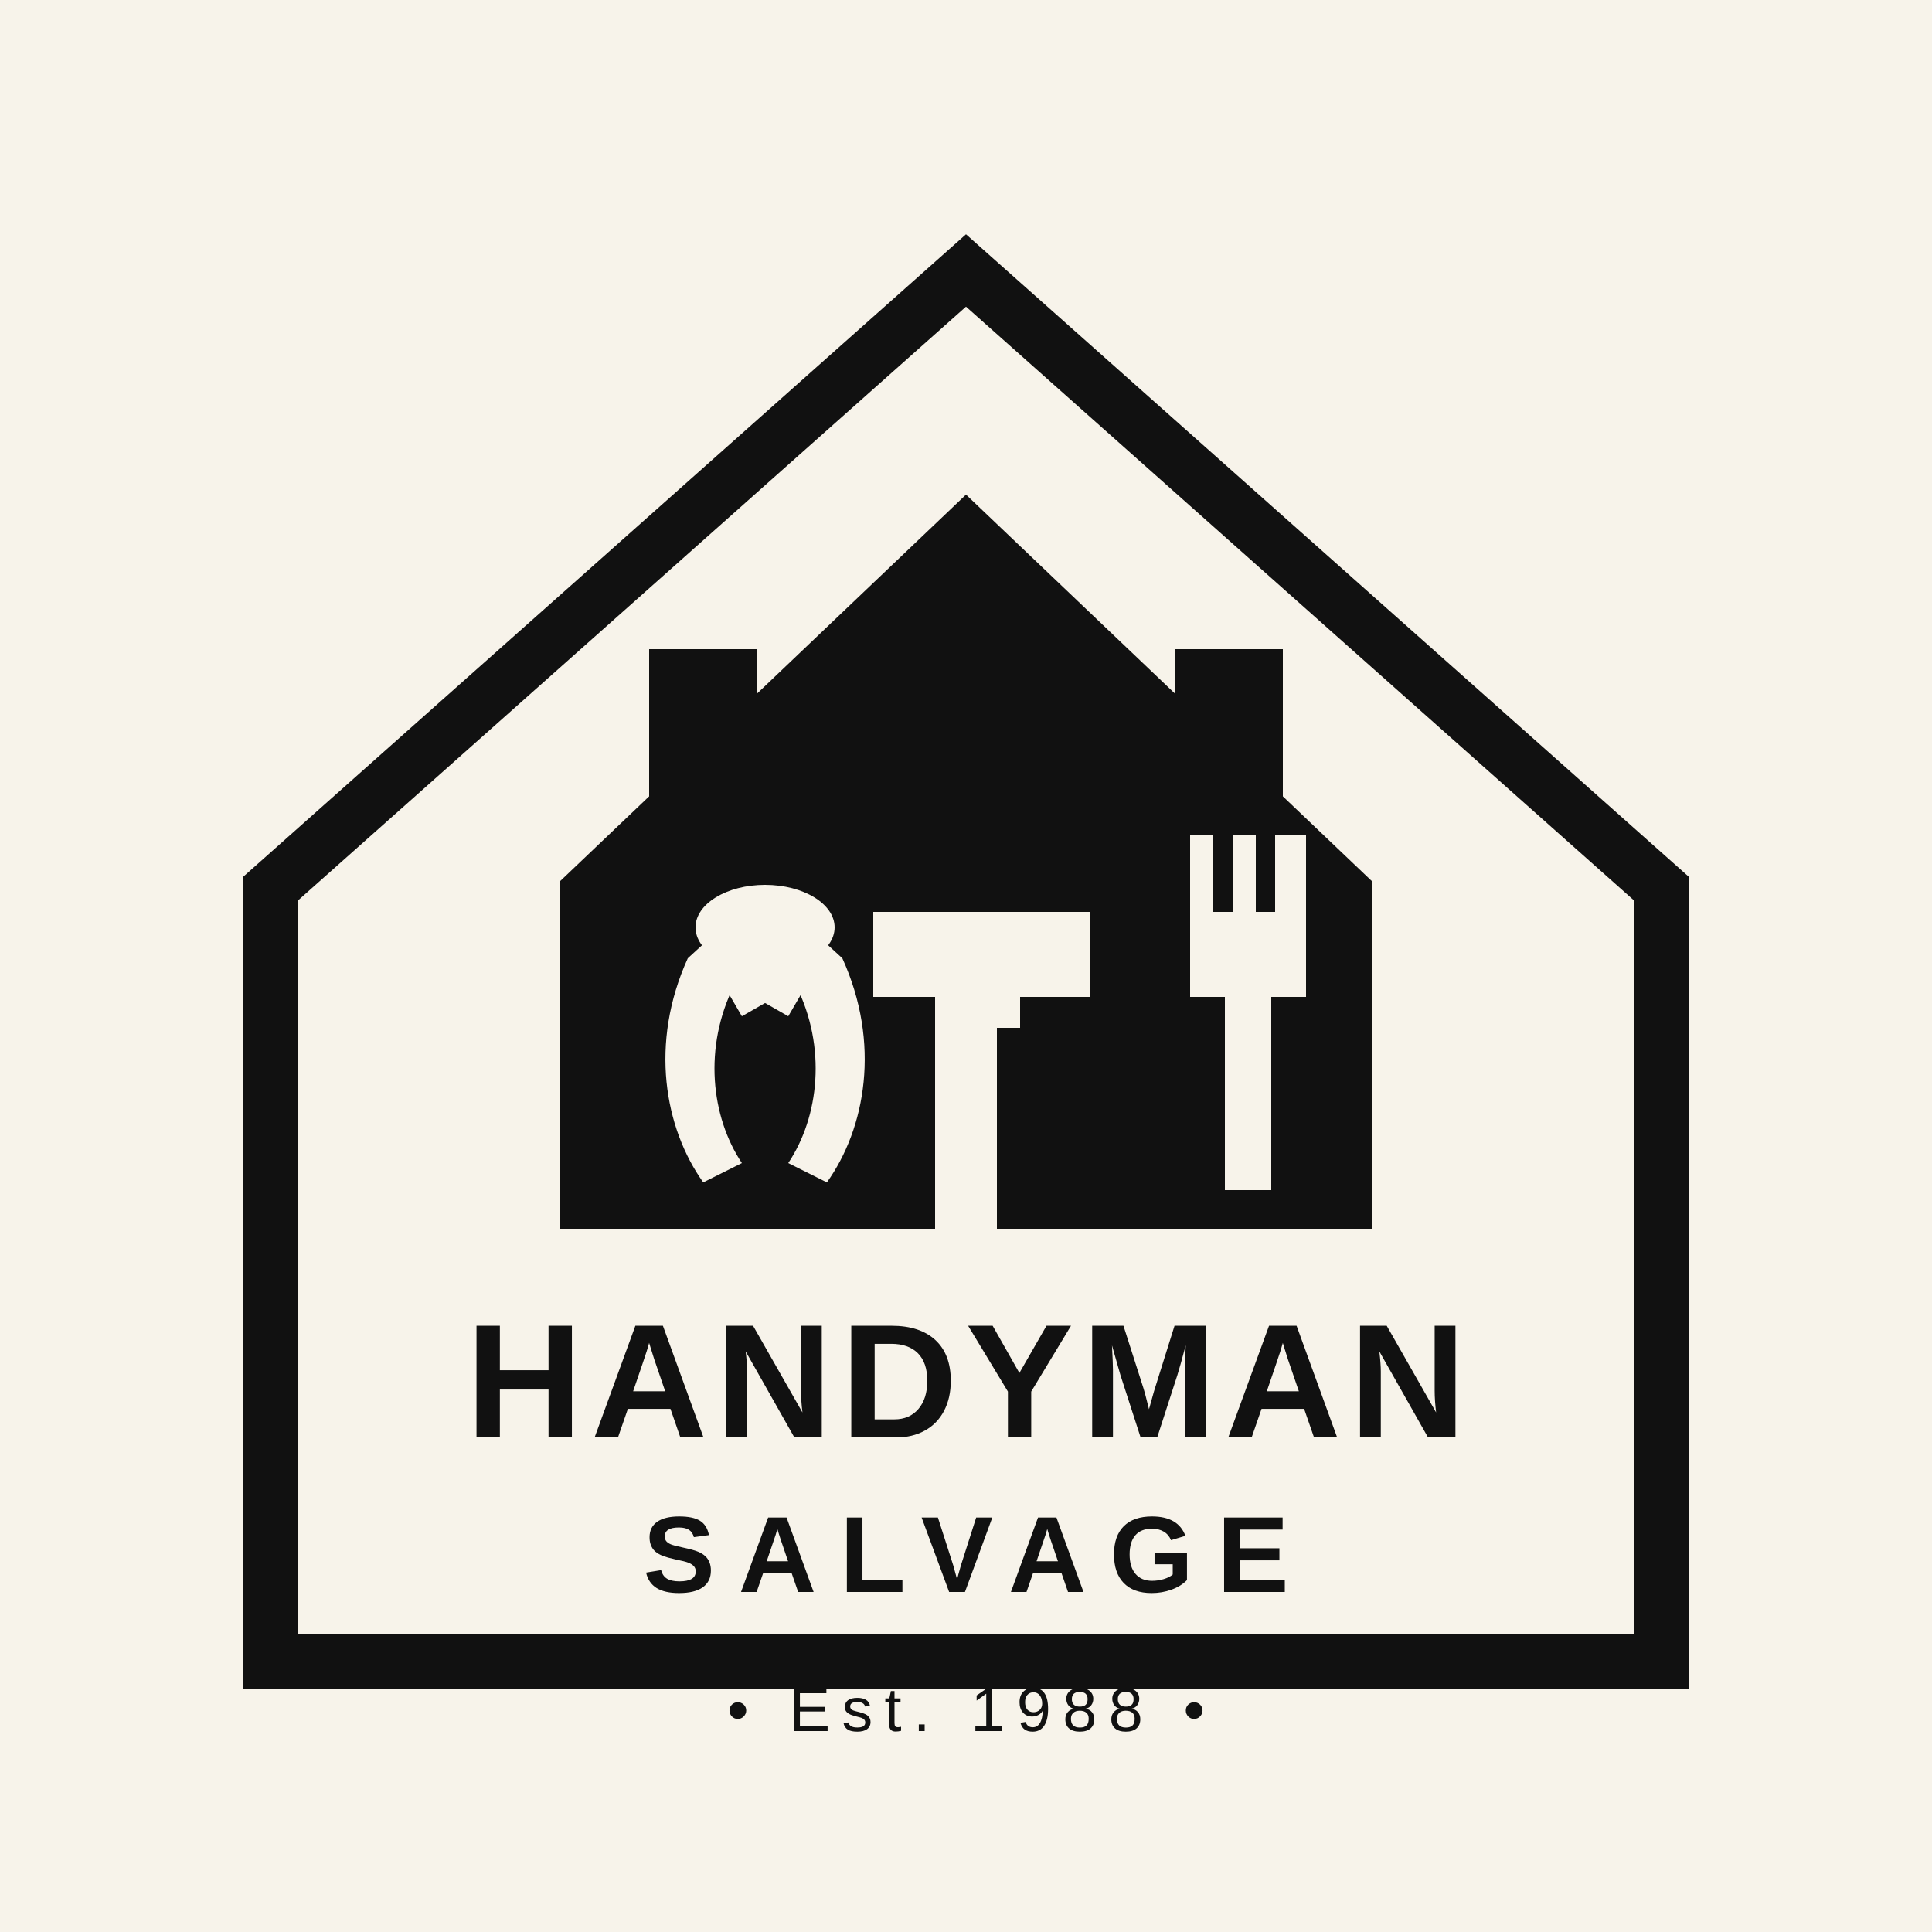
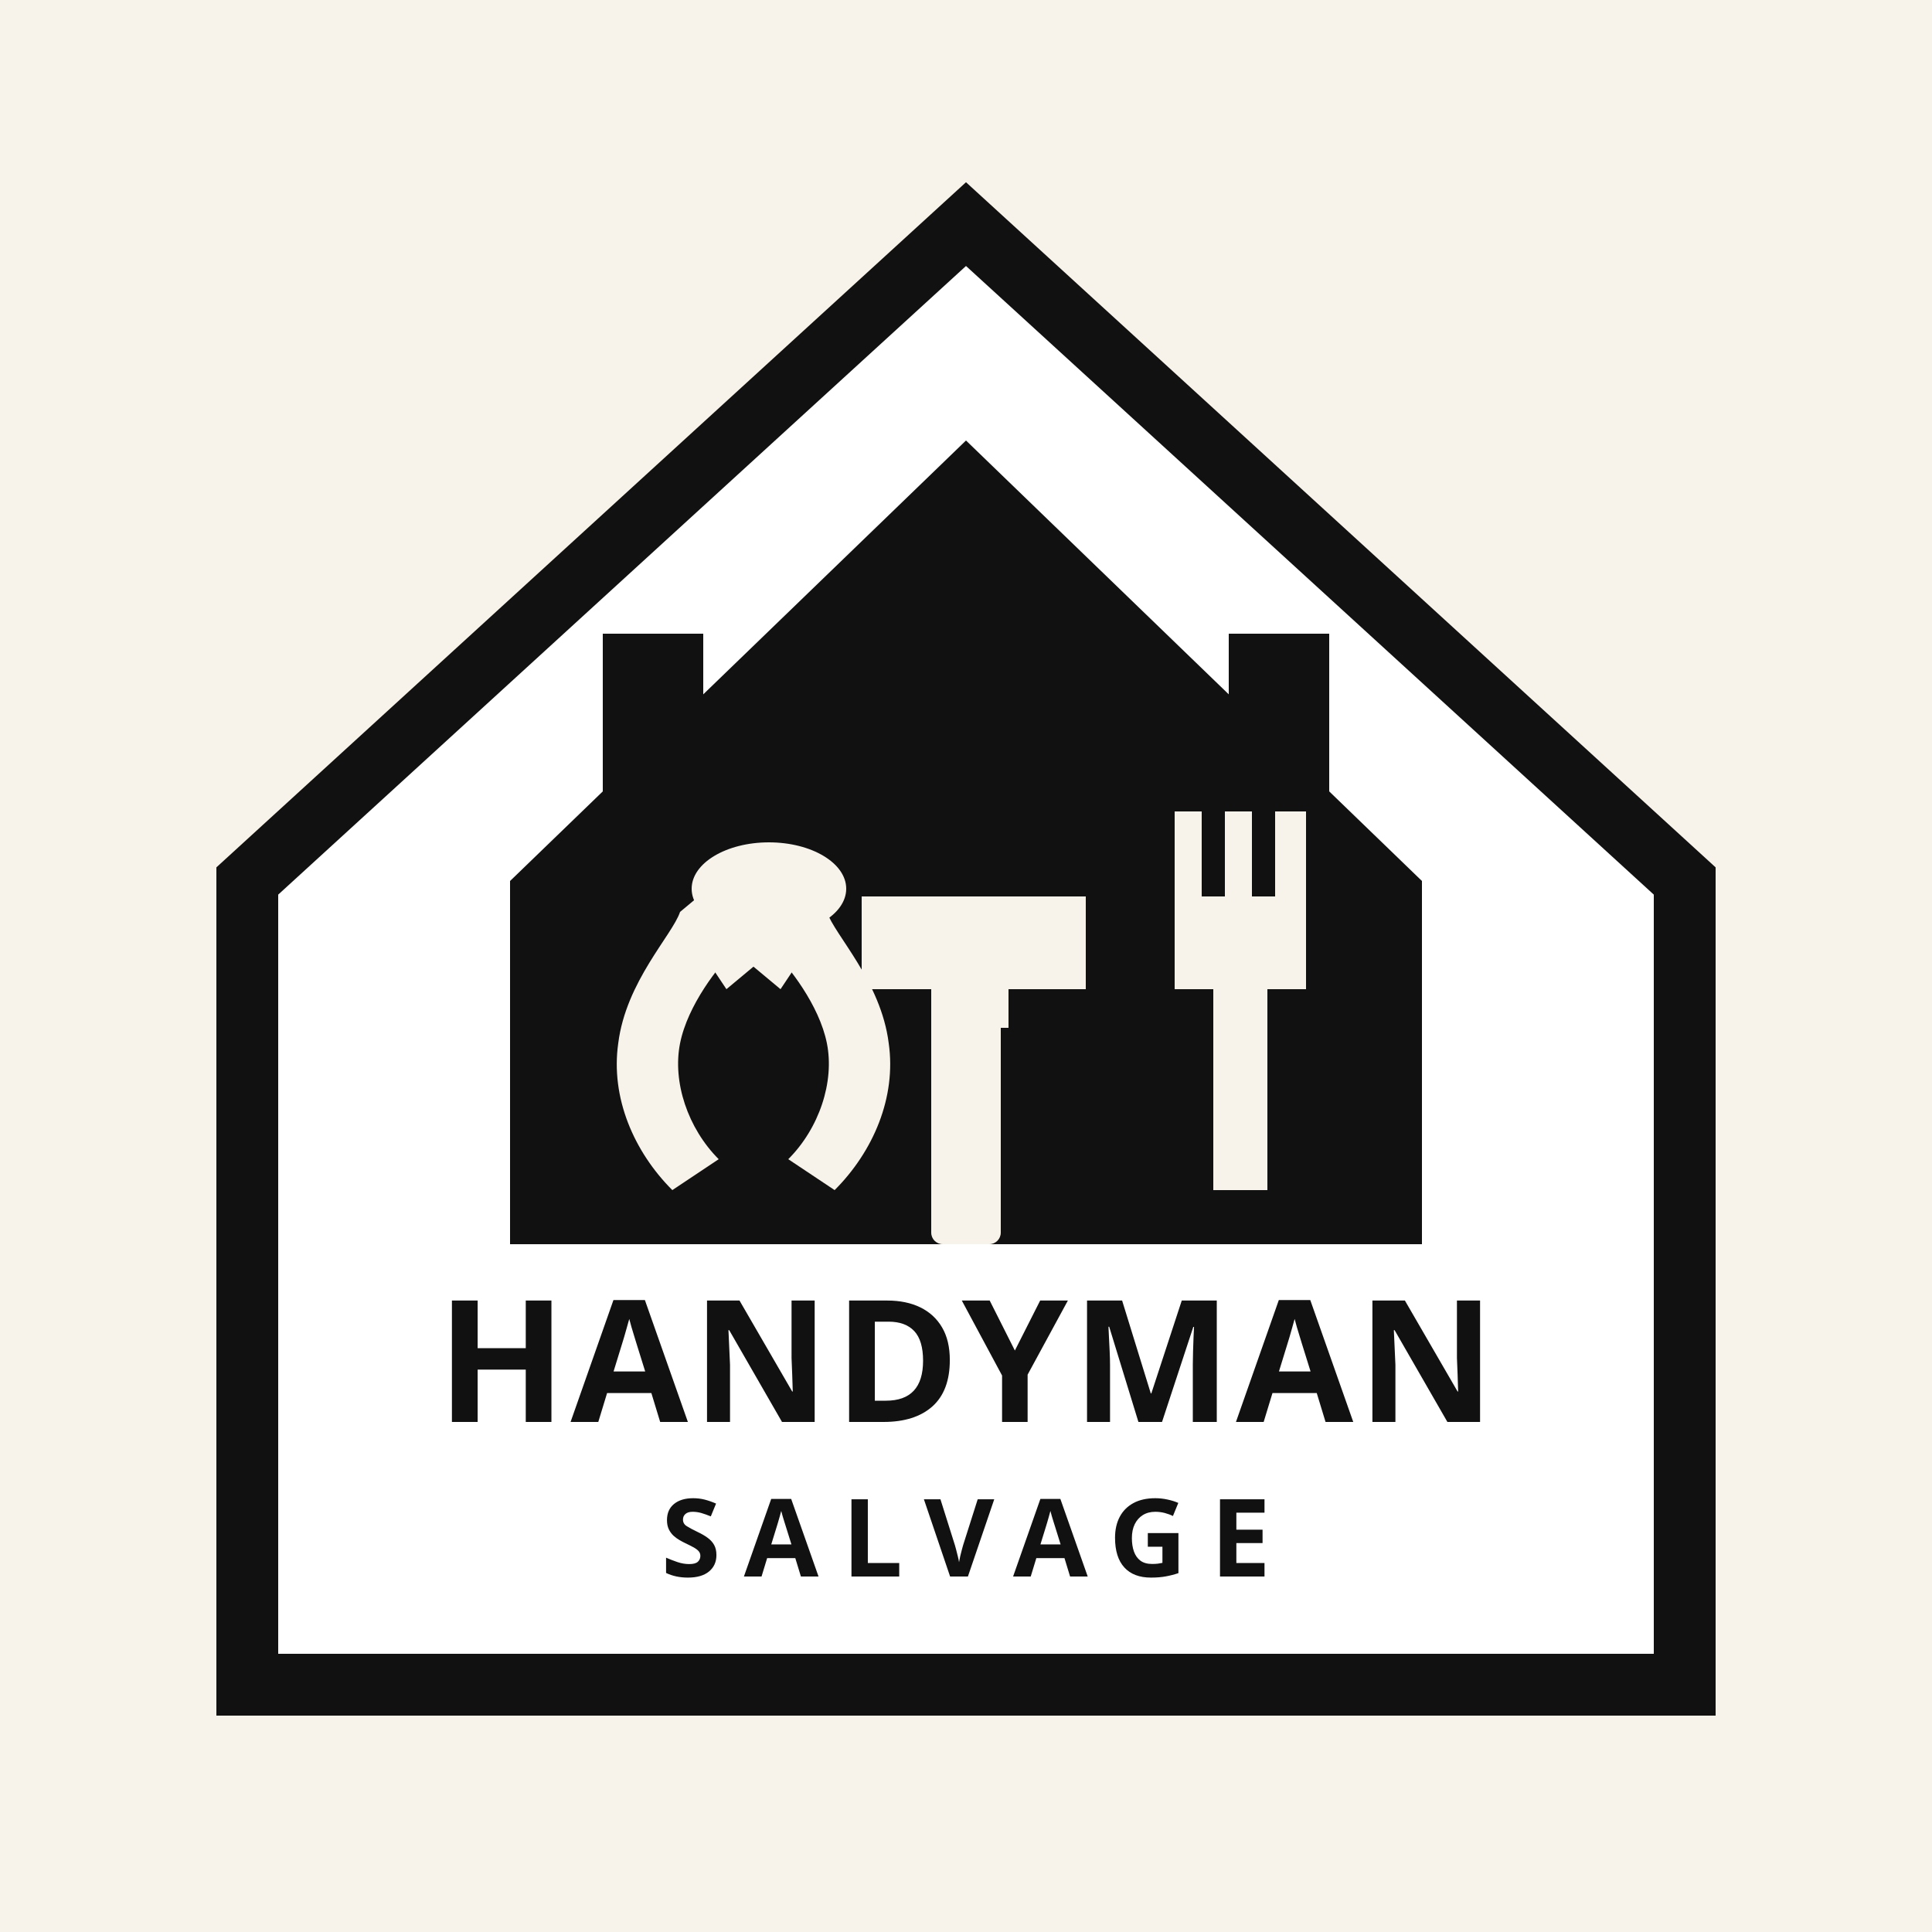
<svg xmlns="http://www.w3.org/2000/svg" viewBox="0 0 500 500" role="img" aria-label="Handyman Salvage">
  <rect width="500" height="500" fill="#f7f3ea" />
-   <path fill="none" stroke="#111" stroke-width="14" stroke-linejoin="miter" d="M70 230 L250 70 L430 230 V430 H70 Z" />
-   <path fill="#111" d="M145 228 L250 128 L355 228 V318 H145 Z" />
-   <path fill="#111" d="M168 168h28v40h-28zm136 0h28v40h-28z" />
+   <path fill="#fff" stroke="#111" stroke-width="16" stroke-linejoin="miter" d="M64 228 L250 58 L436 228 V436 H64 Z" />
+   <path fill="#111" d="M132 228 L250 114 L368 228 V322 H132 Z" />
+   <path fill="#111" d="M156 164 h26 v52 h-26 z M318 164 h26 v52 h-26 z" />
  <g fill="#f7f3ea">
-     <path d="M178 248c-10 22-6 44 4 58l10-5c-8-12-10-30-2-46l14 8 7-12-21-14z" />
-     <path d="M218 248c10 22 6 44-4 58l-10-5c8-12 10-30 2-46l-14 8-7-12 21-14z" />
-     <ellipse cx="198" cy="240" rx="18" ry="11" />
-     <rect x="242" y="250" width="16" height="72" rx="3" />
-     <path d="M226 236h56v22h-18v8h-20v-8h-18z" />
-     <rect x="308" y="236" width="30" height="22" />
-     <rect x="317" y="258" width="12" height="50" />
-     <path d="M308 236v-20h6v20h5v-20h6v20h5v-20h8v20" />
+     <path d="M176 236 c-2 6-14 18-16 34-2 14 4 28 14 38 l12-8 c-8-8-12-20-10-30 2-10 10-20 14-24 l12 10 8-12-22-18z" />
+     <path d="M214 236 c2 6 14 18 16 34 2 14-4 28-14 38 l-12-8 c8-8 12-20 10-30-2-10-10-20-14-24 l-12 10-8-12 22-18z" />
+     <ellipse cx="199" cy="230" rx="20" ry="12" />
+     <rect x="241" y="248" width="18" height="74" rx="3" />
+     <path d="M223 232 h58 v24 h-20 v10 h-18 v-10 h-20 z" />
+     <rect x="304" y="232" width="34" height="24" />
+     <rect x="314" y="256" width="14" height="52" />
+     <path d="M304 232 v-22 h7 v22 h6 v-22 h7 v22 h6 v-22 h8 v22" />
  </g>
-   <text x="250" y="372" text-anchor="middle" font-family="Arial Black,Arial,sans-serif" font-size="42" font-weight="700" fill="#111" letter-spacing="2">HANDYMAN</text>
-   <text x="250" y="412" text-anchor="middle" font-family="Arial Black,Arial,sans-serif" font-size="28" font-weight="700" fill="#111" letter-spacing="6">SALVAGE</text>
-   <text x="250" y="448" text-anchor="middle" font-family="Arial,sans-serif" font-size="16" fill="#111" letter-spacing="3">•  Est. 1988  •</text>
+   <text x="250" y="368" text-anchor="middle" font-family="Arial Black,Impact,sans-serif" font-size="44" font-weight="700" fill="#111" letter-spacing="1">HANDYMAN</text>
+   <text x="250" y="408" text-anchor="middle" font-family="Arial Black,Impact,sans-serif" font-size="28" font-weight="700" fill="#111" letter-spacing="6">SALVAGE</text>
+   <text x="250" y="442" text-anchor="middle" font-family="Arial,sans-serif" font-size="16" fill="#111" letter-spacing="3">•  Est. 1988  •</text>
</svg>
